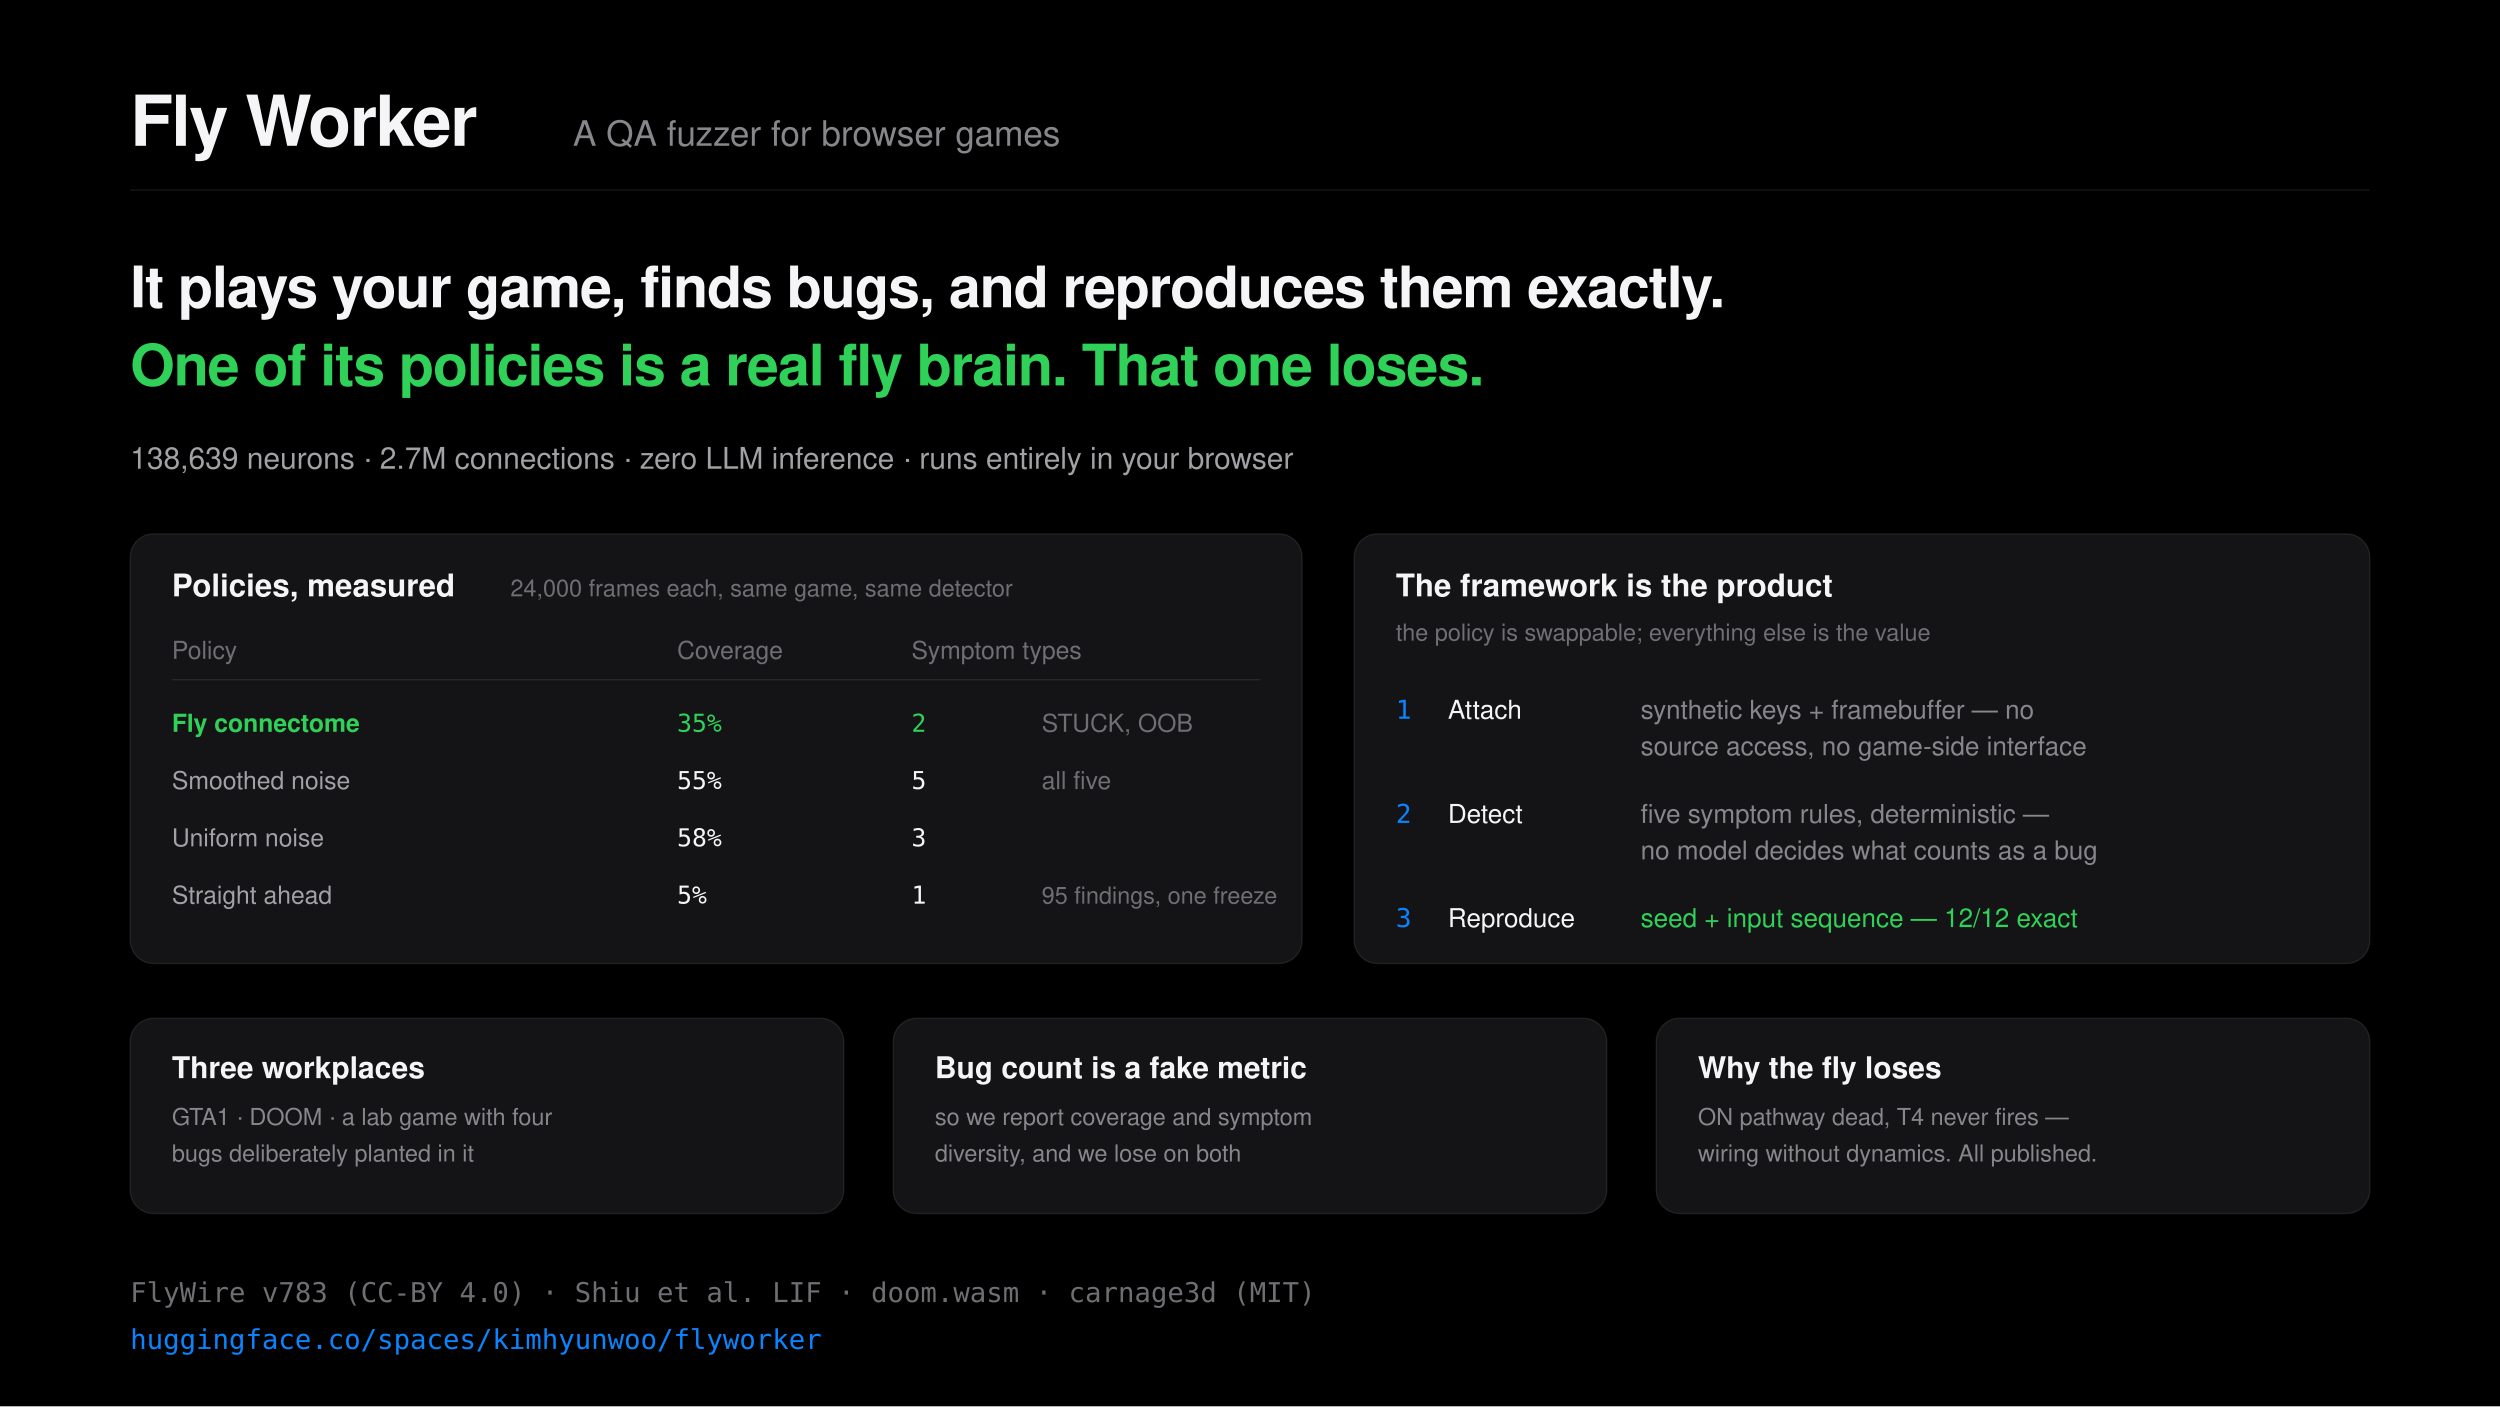
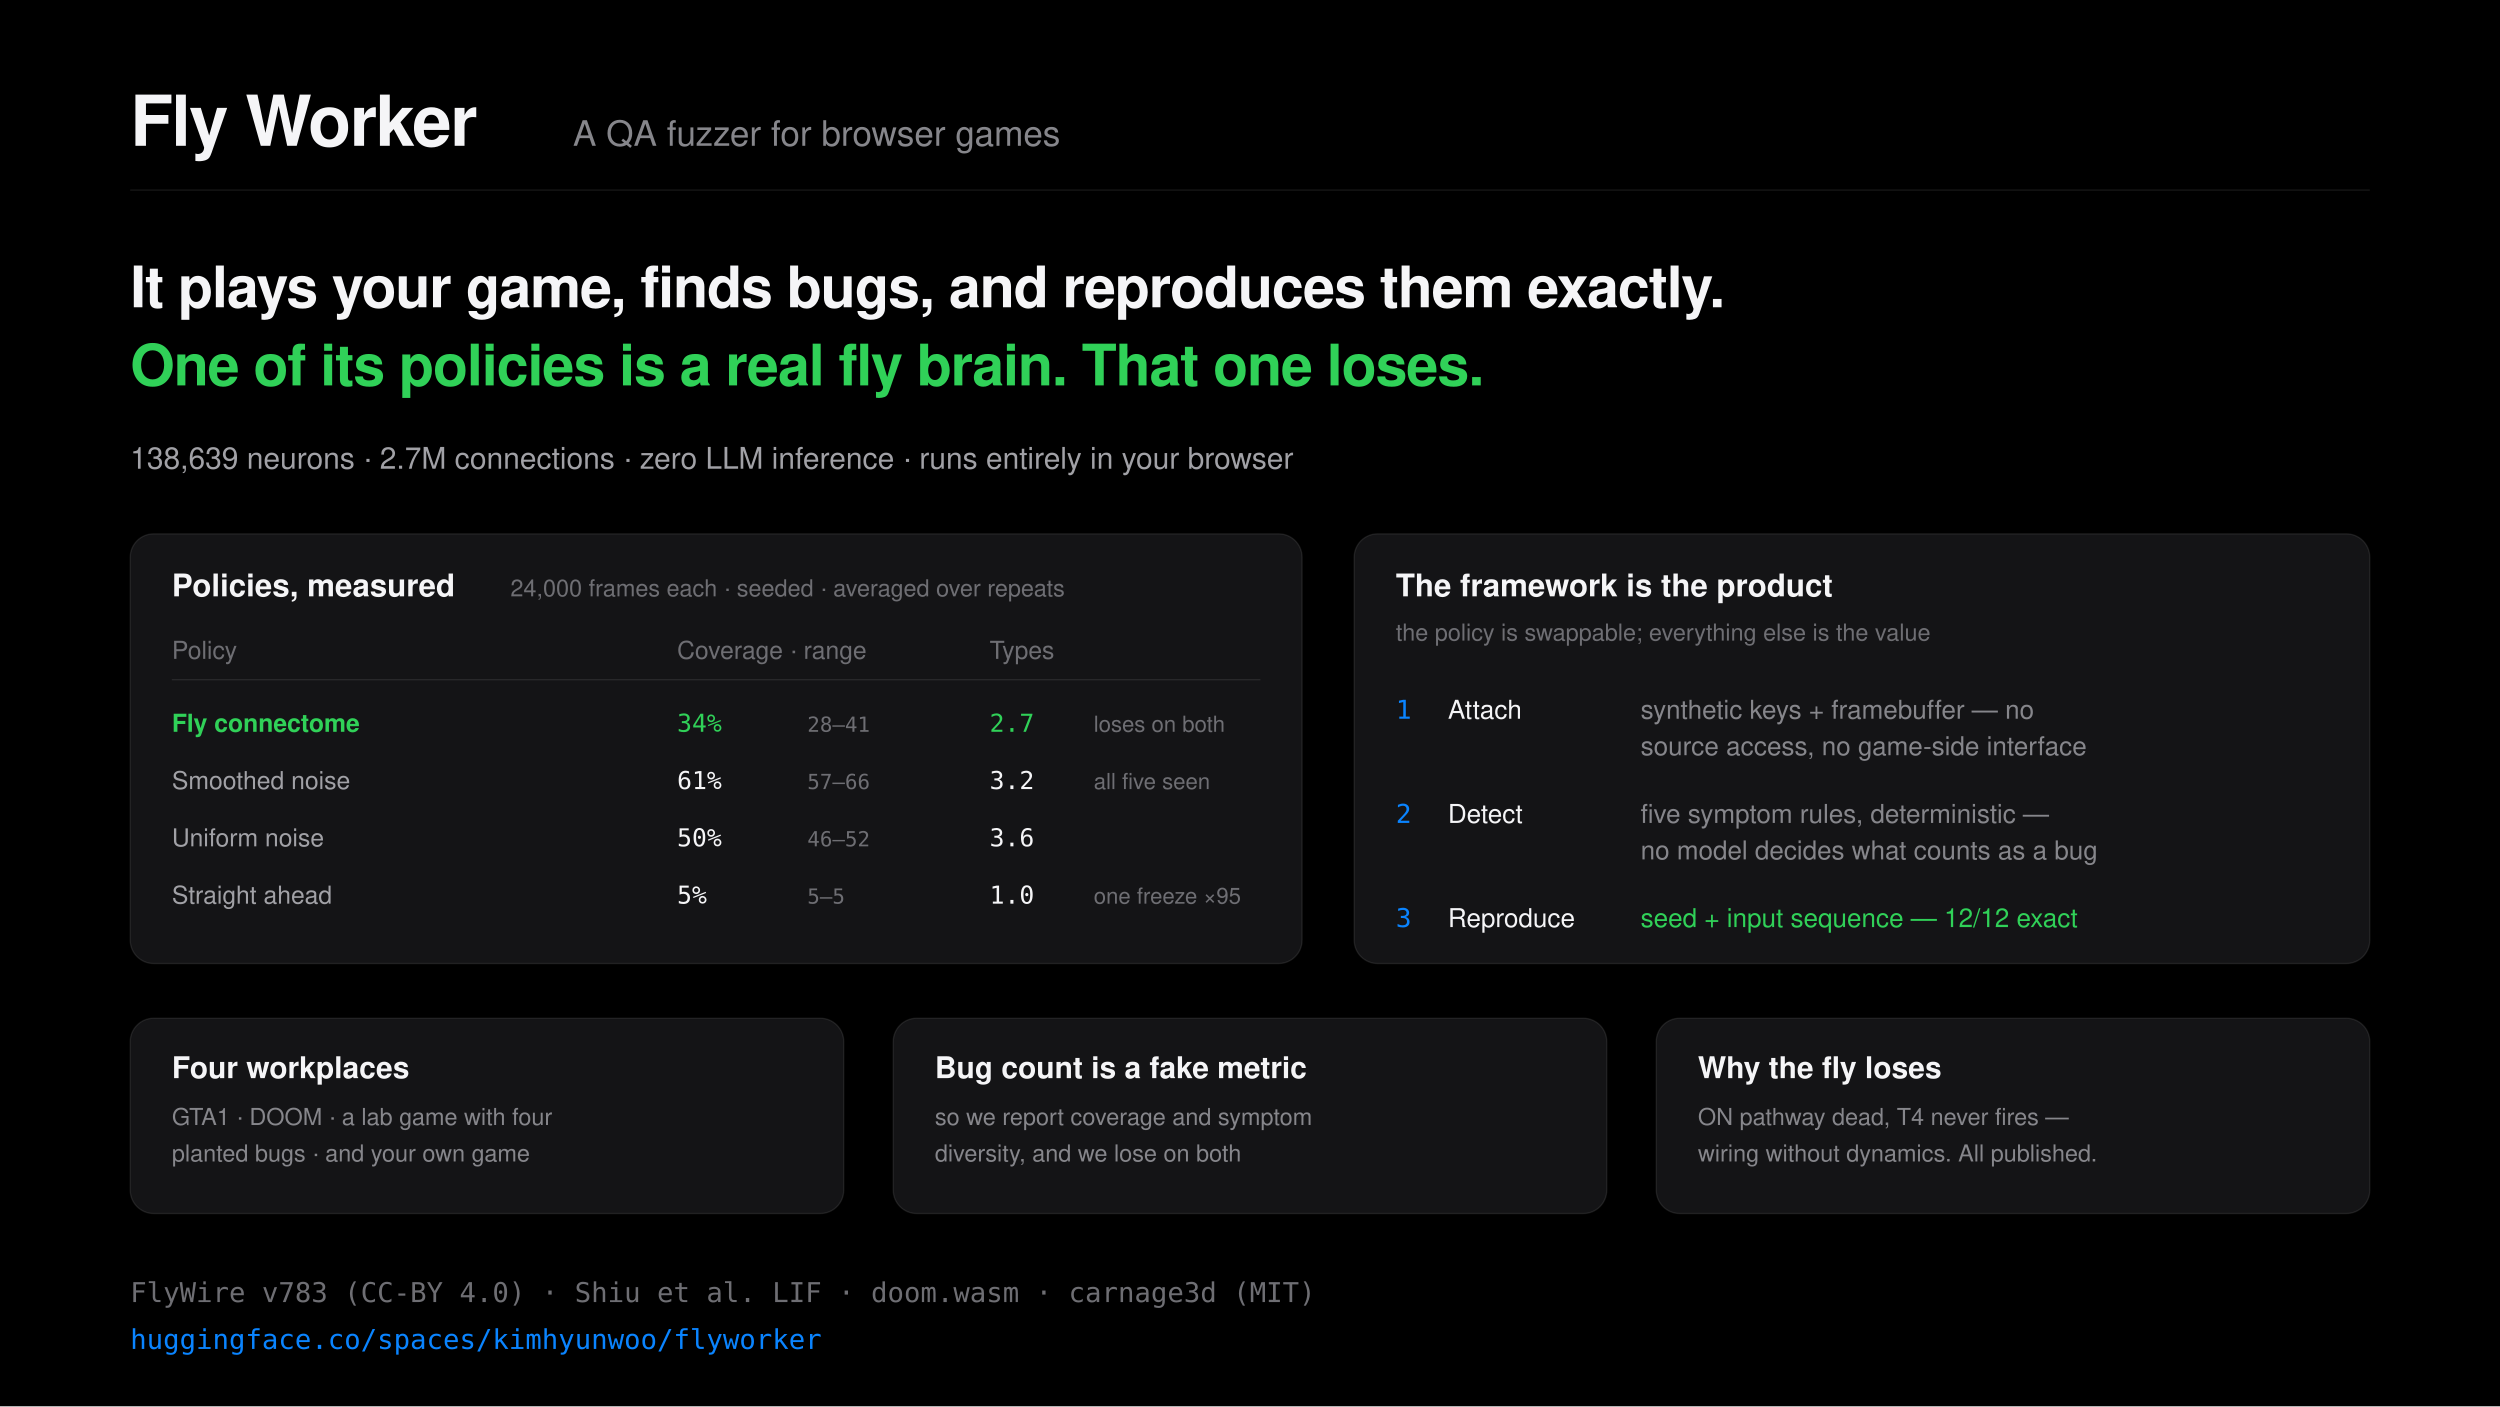
<svg xmlns="http://www.w3.org/2000/svg" width="1920" height="1080" viewBox="0 0 1920 1080">
  <rect width="1920" height="1080" fill="#000" />
  <text x="100" y="112" font-family="Helvetica,Arial" font-size="54" font-weight="600" fill="#f5f5f7" letter-spacing="-1">Fly Worker</text>
  <text x="440" y="112" font-family="Helvetica,Arial" font-size="27" fill="#86868b">A QA fuzzer for browser games</text>
  <line x1="100" y1="146" x2="1820" y2="146" stroke="#ffffff" stroke-opacity="0.09" stroke-width="1" />
  <text x="100" y="236" font-family="Helvetica,Arial" font-size="44" font-weight="600" fill="#f5f5f7" letter-spacing="-0.8">It plays your game, finds bugs, and reproduces them exactly.</text>
  <text x="100" y="296" font-family="Helvetica,Arial" font-size="44" font-weight="600" fill="#30d158" letter-spacing="-0.8">One of its policies is a real fly brain. That one loses.</text>
  <text x="100" y="360" font-family="Helvetica,Arial" font-size="23" fill="#a1a1a6">138,639 neurons · 2.7M connections · zero LLM inference · runs entirely in your browser</text>
  <rect x="100" y="410" width="900" height="330" rx="18" fill="#141416" stroke="#ffffff" stroke-opacity="0.09" />
  <text x="132" y="458" font-family="Helvetica,Arial" font-size="24" font-weight="600" fill="#f5f5f7">Policies, measured</text>
-   <text x="392" y="458" font-family="Helvetica,Arial" font-size="18" fill="#6e6e73">24,000 frames each, same game, same detector</text>
+   <text x="392" y="458" font-family="Helvetica,Arial" font-size="18" fill="#6e6e73">24,000 frames each · seeded · averaged over repeats</text>
  <g font-family="Helvetica,Arial" font-size="19">
    <text x="132" y="506" fill="#6e6e73">Policy</text>
-     <text x="520" y="506" fill="#6e6e73">Coverage</text>
-     <text x="700" y="506" fill="#6e6e73">Symptom types</text>
+     <text x="520" y="506" fill="#6e6e73">Coverage · range</text>
+     <text x="760" y="506" fill="#6e6e73">Types</text>
    <line x1="132" y1="522" x2="968" y2="522" stroke="#ffffff" stroke-opacity="0.09" />
    <text x="132" y="562" fill="#30d158" font-weight="600">Fly connectome</text>
-     <text x="520" y="562" fill="#30d158" font-family="Menlo,monospace">35%</text>
-     <text x="700" y="562" fill="#30d158" font-family="Menlo,monospace">2</text>
-     <text x="800" y="562" fill="#6e6e73">STUCK, OOB</text>
+     <text x="520" y="562" fill="#30d158" font-family="Menlo,monospace">34%</text>
+     <text x="620" y="562" font-size="16" fill="#6e6e73" font-family="Menlo,monospace">28–41</text>
+     <text x="760" y="562" fill="#30d158" font-family="Menlo,monospace">2.7</text>
+     <text x="840" y="562" font-size="17" fill="#6e6e73">loses on both</text>
    <text x="132" y="606" fill="#a1a1a6">Smoothed noise</text>
-     <text x="520" y="606" fill="#f5f5f7" font-family="Menlo,monospace">55%</text>
-     <text x="700" y="606" fill="#f5f5f7" font-family="Menlo,monospace">5</text>
-     <text x="800" y="606" fill="#6e6e73">all five</text>
+     <text x="520" y="606" fill="#f5f5f7" font-family="Menlo,monospace">61%</text>
+     <text x="620" y="606" font-size="16" fill="#6e6e73" font-family="Menlo,monospace">57–66</text>
+     <text x="760" y="606" fill="#f5f5f7" font-family="Menlo,monospace">3.2</text>
+     <text x="840" y="606" font-size="17" fill="#6e6e73">all five seen</text>
    <text x="132" y="650" fill="#a1a1a6">Uniform noise</text>
-     <text x="520" y="650" fill="#f5f5f7" font-family="Menlo,monospace">58%</text>
-     <text x="700" y="650" fill="#f5f5f7" font-family="Menlo,monospace">3</text>
+     <text x="520" y="650" fill="#f5f5f7" font-family="Menlo,monospace">50%</text>
+     <text x="620" y="650" font-size="16" fill="#6e6e73" font-family="Menlo,monospace">46–52</text>
+     <text x="760" y="650" fill="#f5f5f7" font-family="Menlo,monospace">3.6</text>
    <text x="132" y="694" fill="#a1a1a6">Straight ahead</text>
    <text x="520" y="694" fill="#f5f5f7" font-family="Menlo,monospace">5%</text>
-     <text x="700" y="694" fill="#f5f5f7" font-family="Menlo,monospace">1</text>
-     <text x="800" y="694" font-size="18" fill="#6e6e73">95 findings, one freeze</text>
+     <text x="620" y="694" font-size="16" fill="#6e6e73" font-family="Menlo,monospace">5–5</text>
+     <text x="760" y="694" fill="#f5f5f7" font-family="Menlo,monospace">1.0</text>
+     <text x="840" y="694" font-size="17" fill="#6e6e73">one freeze ×95</text>
  </g>
  <rect x="1040" y="410" width="780" height="330" rx="18" fill="#141416" stroke="#ffffff" stroke-opacity="0.09" />
  <text x="1072" y="458" font-family="Helvetica,Arial" font-size="24" font-weight="600" fill="#f5f5f7">The framework is the product</text>
  <text x="1072" y="492" font-family="Helvetica,Arial" font-size="18" fill="#6e6e73">the policy is swappable; everything else is the value</text>
  <g font-family="Helvetica,Arial" font-size="20">
    <text x="1072" y="552" fill="#0a84ff" font-family="Menlo,monospace">1</text>
    <text x="1112" y="552" fill="#f5f5f7">Attach</text>
    <text x="1260" y="552" fill="#86868b">synthetic keys + framebuffer — no</text>
    <text x="1260" y="580" fill="#86868b">source access, no game-side interface</text>
    <text x="1072" y="632" fill="#0a84ff" font-family="Menlo,monospace">2</text>
    <text x="1112" y="632" fill="#f5f5f7">Detect</text>
    <text x="1260" y="632" fill="#86868b">five symptom rules, deterministic —</text>
    <text x="1260" y="660" fill="#86868b">no model decides what counts as a bug</text>
    <text x="1072" y="712" fill="#0a84ff" font-family="Menlo,monospace">3</text>
    <text x="1112" y="712" fill="#f5f5f7">Reproduce</text>
    <text x="1260" y="712" fill="#30d158">seed + input sequence — 12/12 exact</text>
  </g>
  <g font-family="Helvetica,Arial">
    <rect x="100" y="782" width="548" height="150" rx="18" fill="#141416" stroke="#ffffff" stroke-opacity="0.09" />
-     <text x="132" y="828" font-size="23" font-weight="600" fill="#f5f5f7">Three workplaces</text>
+     <text x="132" y="828" font-size="23" font-weight="600" fill="#f5f5f7">Four workplaces</text>
    <text x="132" y="864" font-size="18" fill="#86868b">GTA1 · DOOM · a lab game with four</text>
-     <text x="132" y="892" font-size="18" fill="#86868b">bugs deliberately planted in it</text>
+     <text x="132" y="892" font-size="18" fill="#86868b">planted bugs · and your own game</text>
    <rect x="686" y="782" width="548" height="150" rx="18" fill="#141416" stroke="#ffffff" stroke-opacity="0.09" />
    <text x="718" y="828" font-size="23" font-weight="600" fill="#f5f5f7">Bug count is a fake metric</text>
    <text x="718" y="864" font-size="18" fill="#86868b">so we report coverage and symptom</text>
    <text x="718" y="892" font-size="18" fill="#86868b">diversity, and we lose on both</text>
    <rect x="1272" y="782" width="548" height="150" rx="18" fill="#141416" stroke="#ffffff" stroke-opacity="0.09" />
    <text x="1304" y="828" font-size="23" font-weight="600" fill="#f5f5f7">Why the fly loses</text>
    <text x="1304" y="864" font-size="18" fill="#86868b">ON pathway dead, T4 never fires —</text>
    <text x="1304" y="892" font-size="18" fill="#86868b">wiring without dynamics. All published.</text>
  </g>
  <text x="100" y="1000" font-family="Menlo,monospace" font-size="21" fill="#6e6e73">FlyWire v783 (CC-BY 4.0) · Shiu et al. LIF · doom.wasm · carnage3d (MIT)</text>
  <text x="100" y="1036" font-family="Menlo,monospace" font-size="21" fill="#0a84ff">huggingface.co/spaces/kimhyunwoo/flyworker</text>
</svg>
